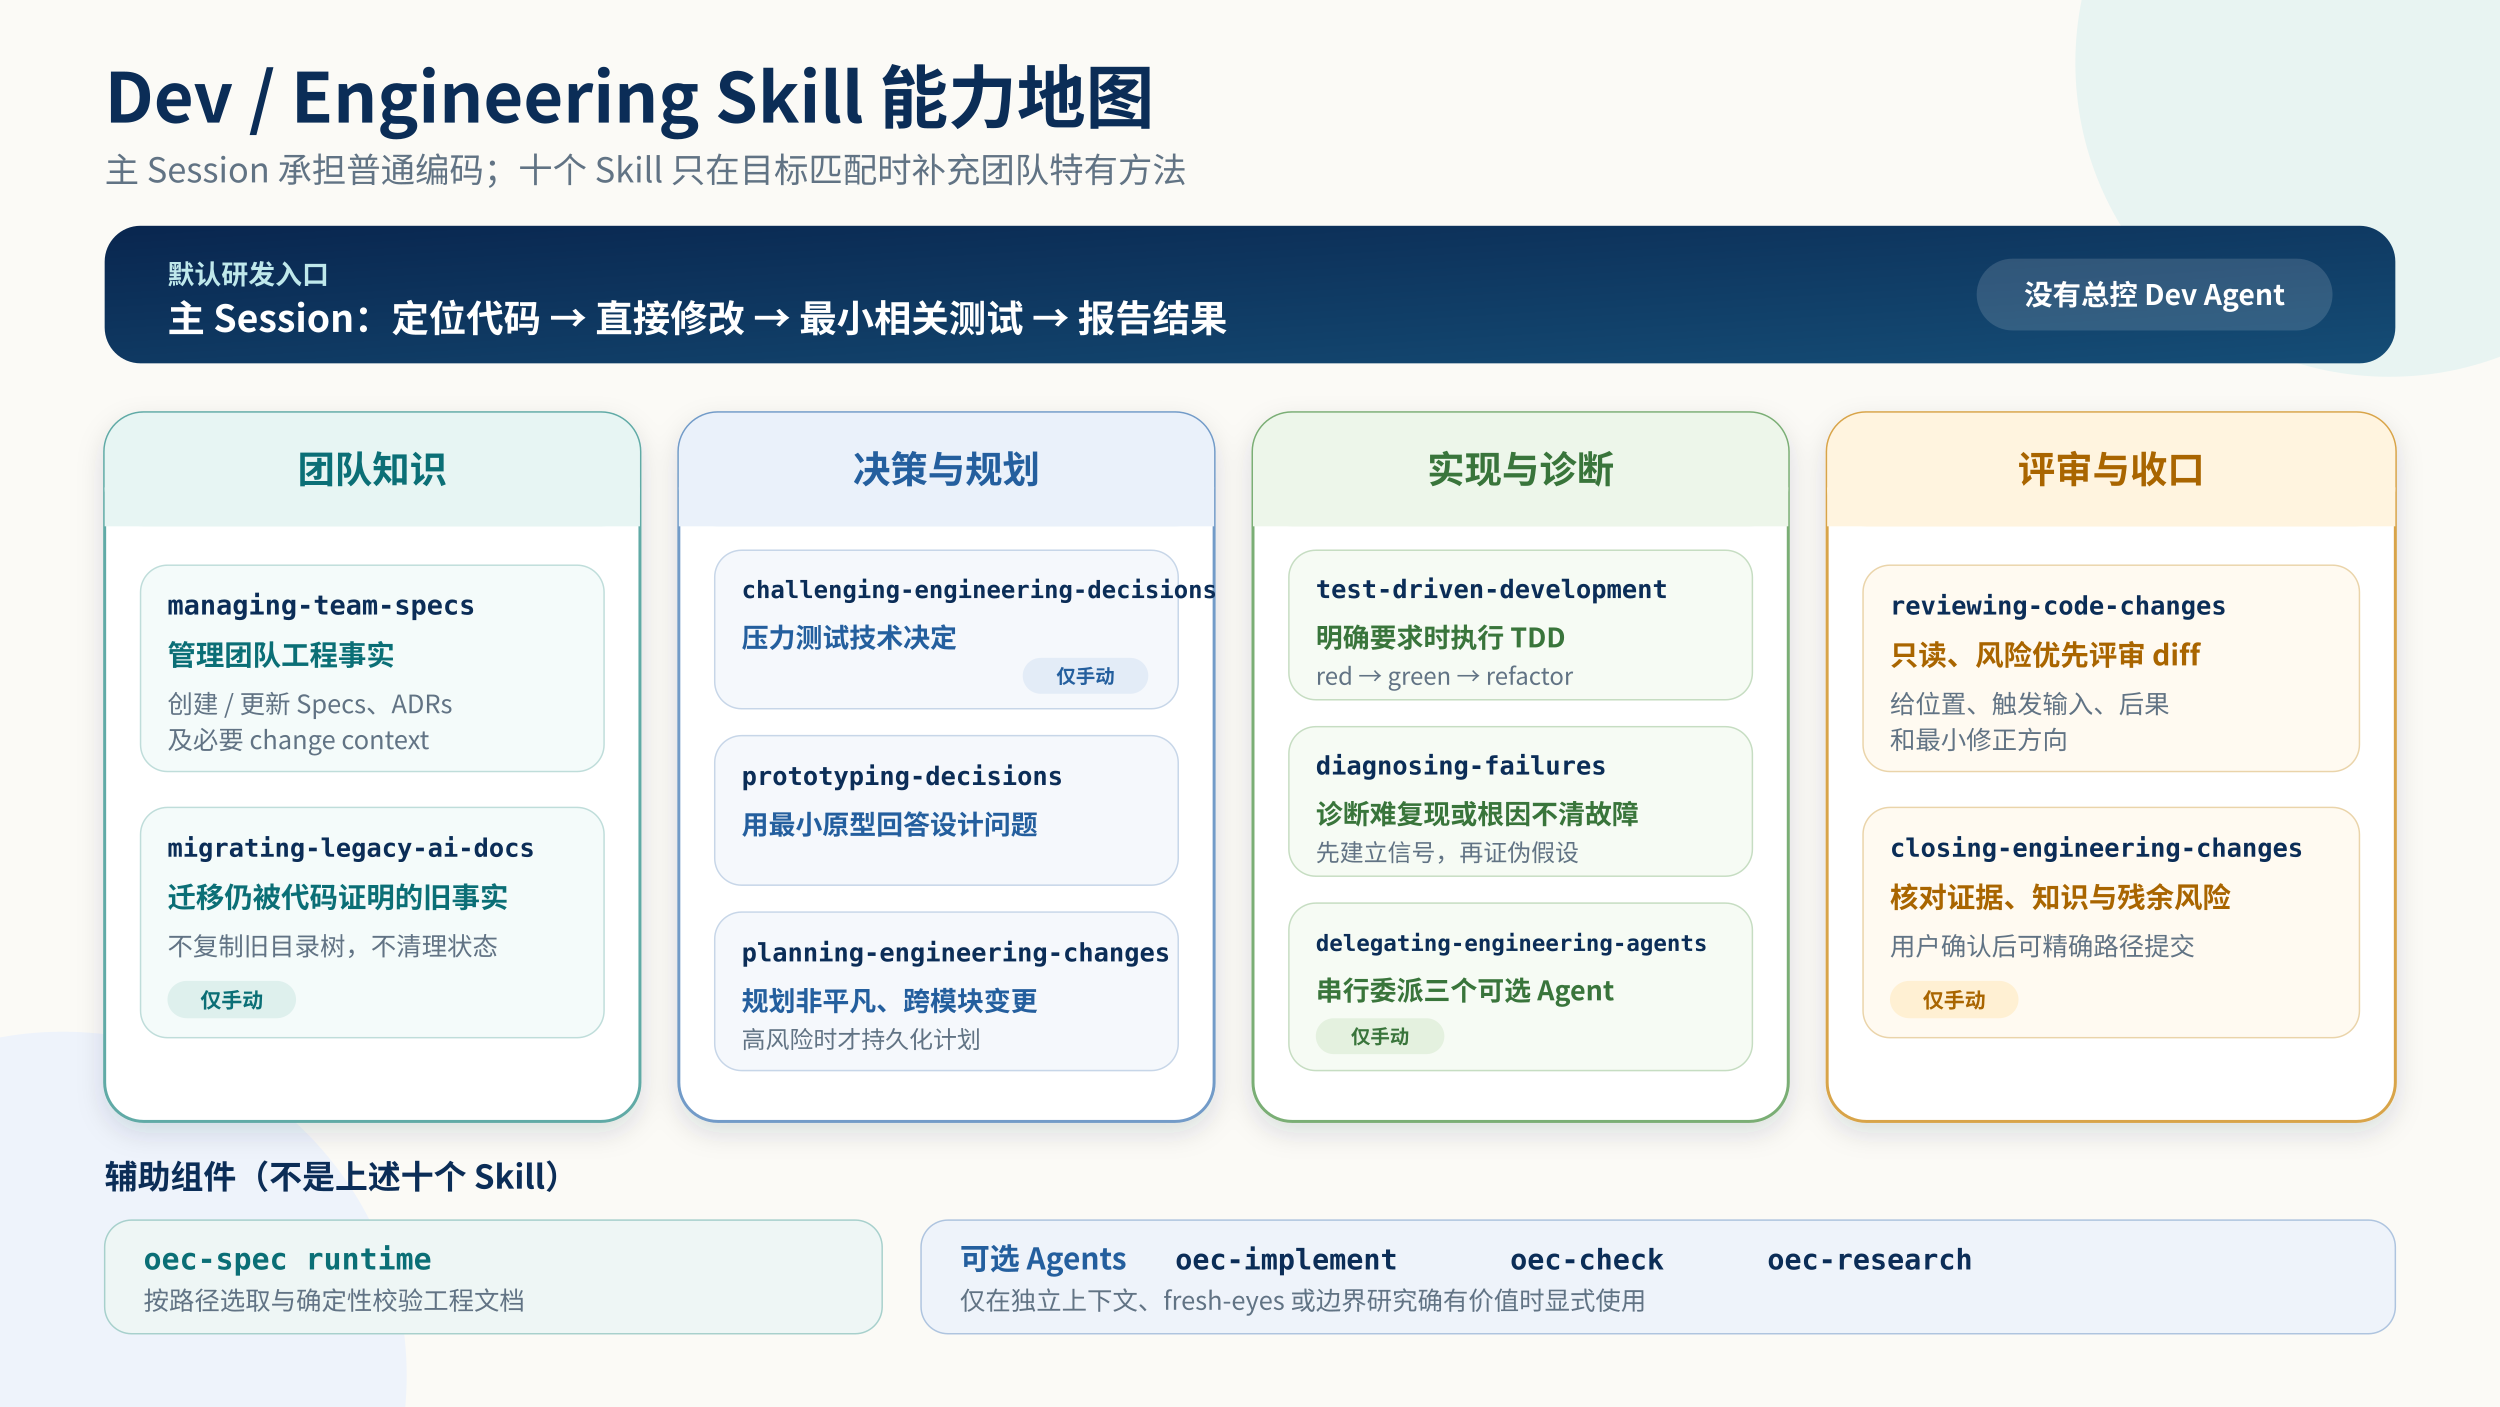
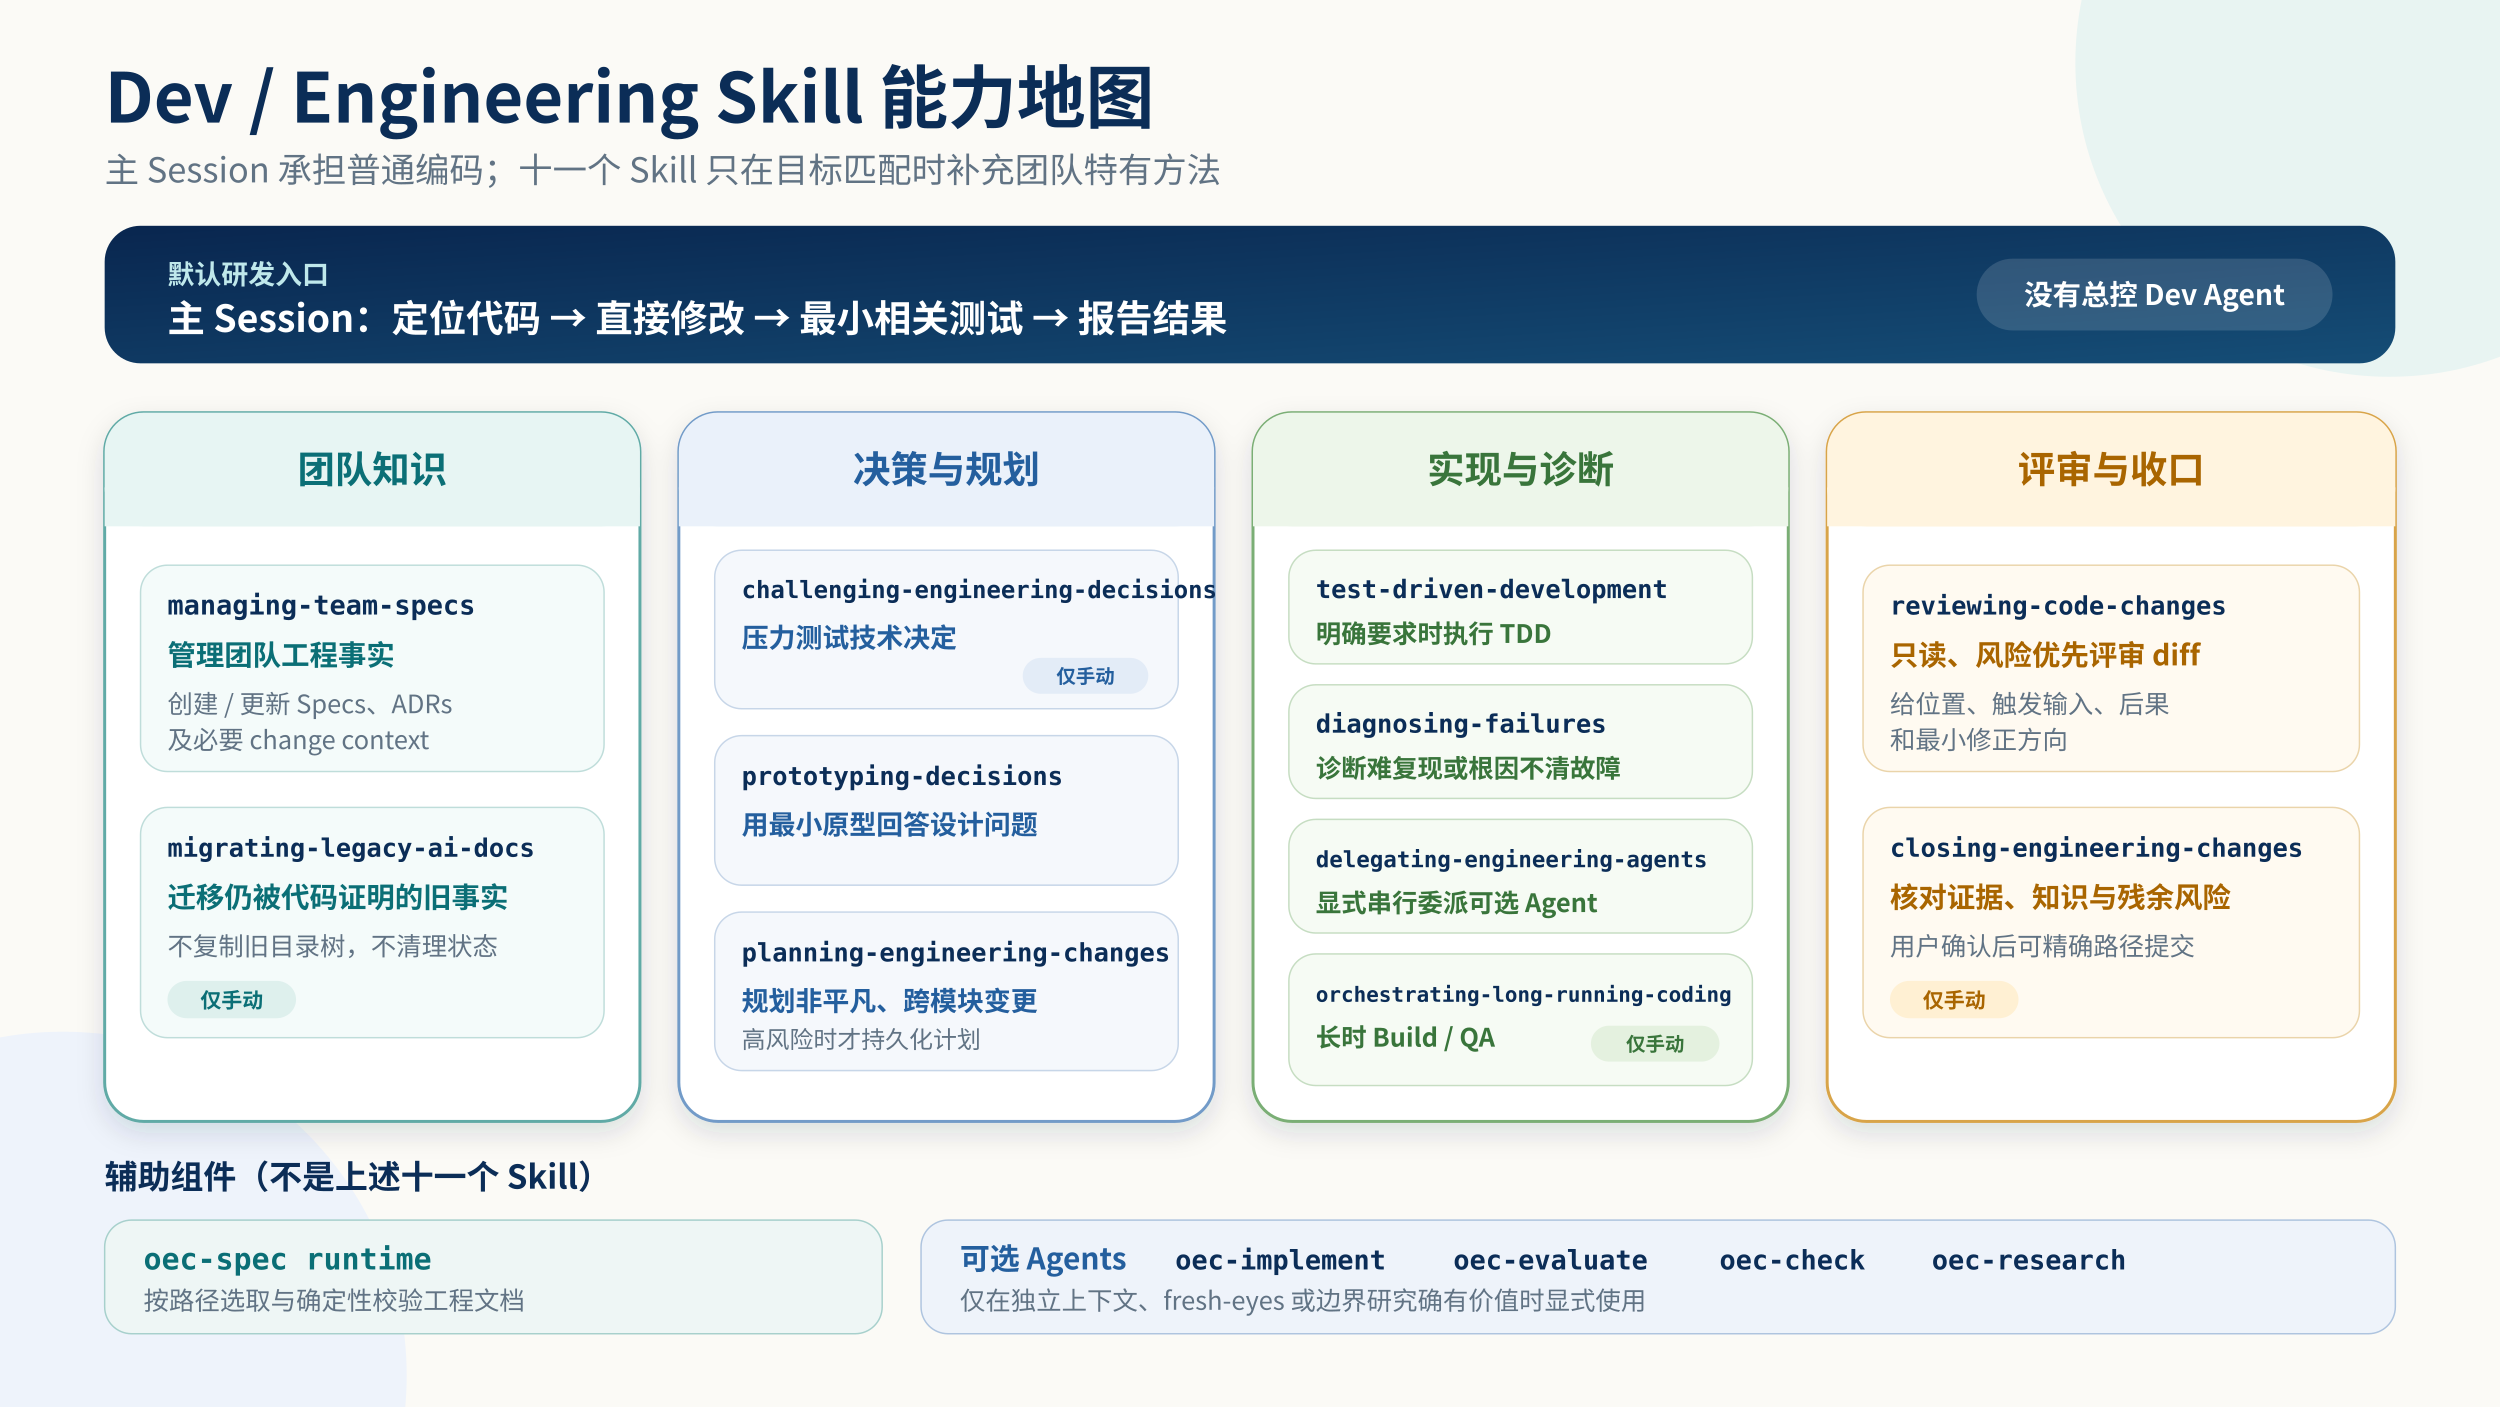
<svg xmlns="http://www.w3.org/2000/svg" width="1672" height="941" viewBox="0 0 1672 941" role="img" aria-labelledby="title desc">
  <defs>
    <linearGradient id="navy" x1="0" y1="0" x2="1" y2="1">
      <stop offset="0" stop-color="#09264f" />
      <stop offset="1" stop-color="#154d76" />
    </linearGradient>
    <filter id="shadow" x="-15%" y="-15%" width="130%" height="140%">
      <feDropShadow dx="0" dy="7" stdDeviation="9" flood-color="#17324d" flood-opacity="0.13" />
    </filter>
    <style>
      text { font-family: "PingFang SC", "Noto Sans CJK SC", "Microsoft YaHei", Arial, sans-serif; }
      .navy { fill: #0b2d57; }
      .muted { fill: #617384; }
      .code { font-family: "SFMono-Regular", Menlo, Consolas, monospace; }
    </style>
  </defs>
  <rect width="1672" height="941" fill="#fbfaf6" />
  <circle cx="1598" cy="42" r="210" fill="#e8f4f2" />
  <circle cx="42" cy="920" r="230" fill="#eef3fb" />
  <text x="70" y="82" class="navy" font-size="46" font-weight="800">Dev / Engineering Skill 能力地图</text>
-   <text x="70" y="122" class="muted" font-size="23">主 Session 承担普通编码；十个 Skill 只在目标匹配时补充团队特有方法</text>
+   <text x="70" y="122" class="muted" font-size="23">主 Session 承担普通编码；十一个 Skill 只在目标匹配时补充团队特有方法</text>
  <rect x="70" y="151" width="1532" height="92" rx="24" fill="url(#navy)" />
  <text x="112" y="190" fill="#bfe8eb" font-size="18" font-weight="700">默认研发入口</text>
  <text x="112" y="222" fill="#fff" font-size="25" font-weight="800">主 Session：定位代码 → 直接修改 → 最小相关测试 → 报告结果</text>
  <rect x="1322" y="173" width="238" height="48" rx="24" fill="#fff" opacity="0.14" />
  <text x="1441" y="204" fill="#fff" font-size="19" font-weight="700" text-anchor="middle">没有总控 Dev Agent</text>
  <g filter="url(#shadow)">
    <rect x="70" y="276" width="358" height="474" rx="26" fill="#fff" stroke="#61aaa6" stroke-width="2" />
    <rect x="454" y="276" width="358" height="474" rx="26" fill="#fff" stroke="#729bc8" stroke-width="2" />
    <rect x="838" y="276" width="358" height="474" rx="26" fill="#fff" stroke="#7aae75" stroke-width="2" />
    <rect x="1222" y="276" width="380" height="474" rx="26" fill="#fff" stroke="#d8a448" stroke-width="2" />
  </g>
  <rect x="70" y="276" width="358" height="76" rx="26" fill="#e7f5f3" />
  <rect x="70" y="326" width="358" height="26" fill="#e7f5f3" />
  <text x="249" y="323" fill="#0b6f76" font-size="25" font-weight="800" text-anchor="middle">团队知识</text>
  <rect x="454" y="276" width="358" height="76" rx="26" fill="#eaf1fa" />
  <rect x="454" y="326" width="358" height="26" fill="#eaf1fa" />
  <text x="633" y="323" fill="#245f9e" font-size="25" font-weight="800" text-anchor="middle">决策与规划</text>
  <rect x="838" y="276" width="358" height="76" rx="26" fill="#edf6ea" />
  <rect x="838" y="326" width="358" height="26" fill="#edf6ea" />
  <text x="1017" y="323" fill="#39753b" font-size="25" font-weight="800" text-anchor="middle">实现与诊断</text>
  <rect x="1222" y="276" width="380" height="76" rx="26" fill="#fff4df" />
  <rect x="1222" y="326" width="380" height="26" fill="#fff4df" />
  <text x="1412" y="323" fill="#a96500" font-size="25" font-weight="800" text-anchor="middle">评审与收口</text>
  <rect x="94" y="378" width="310" height="138" rx="18" fill="#f4fbfa" stroke="#bfddda" />
  <text x="112" y="411" class="navy code" font-size="18" font-weight="800">managing-team-specs</text>
  <text x="112" y="445" fill="#0b6f76" font-size="19" font-weight="700">管理团队工程事实</text>
  <text x="112" y="477" class="muted" font-size="17">创建 / 更新 Specs、ADRs</text>
  <text x="112" y="501" class="muted" font-size="17">及必要 change context</text>
  <rect x="94" y="540" width="310" height="154" rx="18" fill="#f4fbfa" stroke="#bfddda" />
  <text x="112" y="573" class="navy code" font-size="17" font-weight="800">migrating-legacy-ai-docs</text>
  <text x="112" y="607" fill="#0b6f76" font-size="19" font-weight="700">迁移仍被代码证明的旧事实</text>
  <text x="112" y="639" class="muted" font-size="17">不复制旧目录树，不清理状态</text>
  <rect x="112" y="656" width="86" height="25" rx="13" fill="#def0ed" />
  <text x="155" y="674" fill="#0b6f76" font-size="14" font-weight="800" text-anchor="middle">仅手动</text>
  <rect x="478" y="368" width="310" height="106" rx="18" fill="#f5f8fc" stroke="#c7d6e8" />
  <text x="496" y="400" class="navy code" font-size="16" font-weight="800">challenging-engineering-decisions</text>
  <text x="496" y="433" fill="#245f9e" font-size="18" font-weight="700">压力测试技术决定</text>
  <rect x="684" y="440" width="84" height="24" rx="12" fill="#e3ecf7" />
  <text x="726" y="457" fill="#245f9e" font-size="13" font-weight="800" text-anchor="middle">仅手动</text>
  <rect x="478" y="492" width="310" height="100" rx="18" fill="#f5f8fc" stroke="#c7d6e8" />
  <text x="496" y="525" class="navy code" font-size="17" font-weight="800">prototyping-decisions</text>
  <text x="496" y="558" fill="#245f9e" font-size="18" font-weight="700">用最小原型回答设计问题</text>
  <rect x="478" y="610" width="310" height="106" rx="18" fill="#f5f8fc" stroke="#c7d6e8" />
  <text x="496" y="643" class="navy code" font-size="17" font-weight="800">planning-engineering-changes</text>
  <text x="496" y="676" fill="#245f9e" font-size="18" font-weight="700">规划非平凡、跨模块变更</text>
  <text x="496" y="701" class="muted" font-size="16">高风险时才持久化计划</text>
-   <rect x="862" y="368" width="310" height="100" rx="18" fill="#f6fbf4" stroke="#c6ddc2" />
+   <rect x="862" y="368" width="310" height="76" rx="18" fill="#f6fbf4" stroke="#c6ddc2" />
  <text x="880" y="400" class="navy code" font-size="17" font-weight="800">test-driven-development</text>
-   <text x="880" y="433" fill="#39753b" font-size="18" font-weight="700">明确要求时执行 TDD</text>
-   <text x="880" y="458" class="muted" font-size="16">red → green → refactor</text>
-   <rect x="862" y="486" width="310" height="100" rx="18" fill="#f6fbf4" stroke="#c6ddc2" />
-   <text x="880" y="518" class="navy code" font-size="17" font-weight="800">diagnosing-failures</text>
-   <text x="880" y="551" fill="#39753b" font-size="18" font-weight="700">诊断难复现或根因不清故障</text>
-   <text x="880" y="576" class="muted" font-size="16">先建立信号，再证伪假设</text>
-   <rect x="862" y="604" width="310" height="112" rx="18" fill="#f6fbf4" stroke="#c6ddc2" />
-   <text x="880" y="636" class="navy code" font-size="15" font-weight="800">delegating-engineering-agents</text>
-   <text x="880" y="669" fill="#39753b" font-size="18" font-weight="700">串行委派三个可选 Agent</text>
-   <rect x="880" y="681" width="86" height="24" rx="12" fill="#e4f1df" />
-   <text x="923" y="698" fill="#39753b" font-size="13" font-weight="800" text-anchor="middle">仅手动</text>
+   <text x="880" y="430" fill="#39753b" font-size="17" font-weight="700">明确要求时执行 TDD</text>
+   <rect x="862" y="458" width="310" height="76" rx="18" fill="#f6fbf4" stroke="#c6ddc2" />
+   <text x="880" y="490" class="navy code" font-size="17" font-weight="800">diagnosing-failures</text>
+   <text x="880" y="520" fill="#39753b" font-size="17" font-weight="700">诊断难复现或根因不清故障</text>
+   <rect x="862" y="548" width="310" height="76" rx="18" fill="#f6fbf4" stroke="#c6ddc2" />
+   <text x="880" y="580" class="navy code" font-size="15" font-weight="800">delegating-engineering-agents</text>
+   <text x="880" y="610" fill="#39753b" font-size="17" font-weight="700">显式串行委派可选 Agent</text>
+   <rect x="862" y="638" width="310" height="88" rx="18" fill="#f6fbf4" stroke="#c6ddc2" />
+   <text x="880" y="670" class="navy code" font-size="14" font-weight="800">orchestrating-long-running-coding</text>
+   <text x="880" y="700" fill="#39753b" font-size="17" font-weight="700">长时 Build / QA</text>
+   <rect x="1064" y="686" width="86" height="24" rx="12" fill="#e4f1df" />
+   <text x="1107" y="703" fill="#39753b" font-size="13" font-weight="800" text-anchor="middle">仅手动</text>
  <rect x="1246" y="378" width="332" height="138" rx="18" fill="#fffaf1" stroke="#ead4aa" />
  <text x="1264" y="411" class="navy code" font-size="17" font-weight="800">reviewing-code-changes</text>
  <text x="1264" y="445" fill="#a96500" font-size="19" font-weight="700">只读、风险优先评审 diff</text>
  <text x="1264" y="477" class="muted" font-size="17">给位置、触发输入、后果</text>
  <text x="1264" y="501" class="muted" font-size="17">和最小修正方向</text>
  <rect x="1246" y="540" width="332" height="154" rx="18" fill="#fffaf1" stroke="#ead4aa" />
  <text x="1264" y="573" class="navy code" font-size="17" font-weight="800">closing-engineering-changes</text>
  <text x="1264" y="607" fill="#a96500" font-size="19" font-weight="700">核对证据、知识与残余风险</text>
  <text x="1264" y="639" class="muted" font-size="17">用户确认后可精确路径提交</text>
  <rect x="1264" y="656" width="86" height="25" rx="13" fill="#fff0d3" />
  <text x="1307" y="674" fill="#a96500" font-size="14" font-weight="800" text-anchor="middle">仅手动</text>
-   <text x="70" y="795" class="navy" font-size="22" font-weight="800">辅助组件（不是上述十个 Skill）</text>
+   <text x="70" y="795" class="navy" font-size="22" font-weight="800">辅助组件（不是上述十一个 Skill）</text>
  <rect x="70" y="816" width="520" height="76" rx="18" fill="#eef6f5" stroke="#a7d0cc" />
  <text x="96" y="849" fill="#0b6f76" class="code" font-size="20" font-weight="800">oec-spec runtime</text>
  <text x="96" y="876" class="muted" font-size="17">按路径选取与确定性校验工程文档</text>
  <rect x="616" y="816" width="986" height="76" rx="18" fill="#eef3fa" stroke="#aec4df" />
  <text x="642" y="849" fill="#245f9e" font-size="20" font-weight="800">可选 Agents</text>
-   <text x="786" y="849" class="navy code" font-size="19" font-weight="700">oec-implement</text>
-   <text x="1010" y="849" class="navy code" font-size="19" font-weight="700">oec-check</text>
-   <text x="1182" y="849" class="navy code" font-size="19" font-weight="700">oec-research</text>
+   <text x="786" y="849" class="navy code" font-size="18" font-weight="700">oec-implement</text>
+   <text x="972" y="849" class="navy code" font-size="18" font-weight="700">oec-evaluate</text>
+   <text x="1150" y="849" class="navy code" font-size="18" font-weight="700">oec-check</text>
+   <text x="1292" y="849" class="navy code" font-size="18" font-weight="700">oec-research</text>
  <text x="642" y="876" class="muted" font-size="17">仅在独立上下文、fresh-eyes 或边界研究确有价值时显式使用</text>
</svg>
